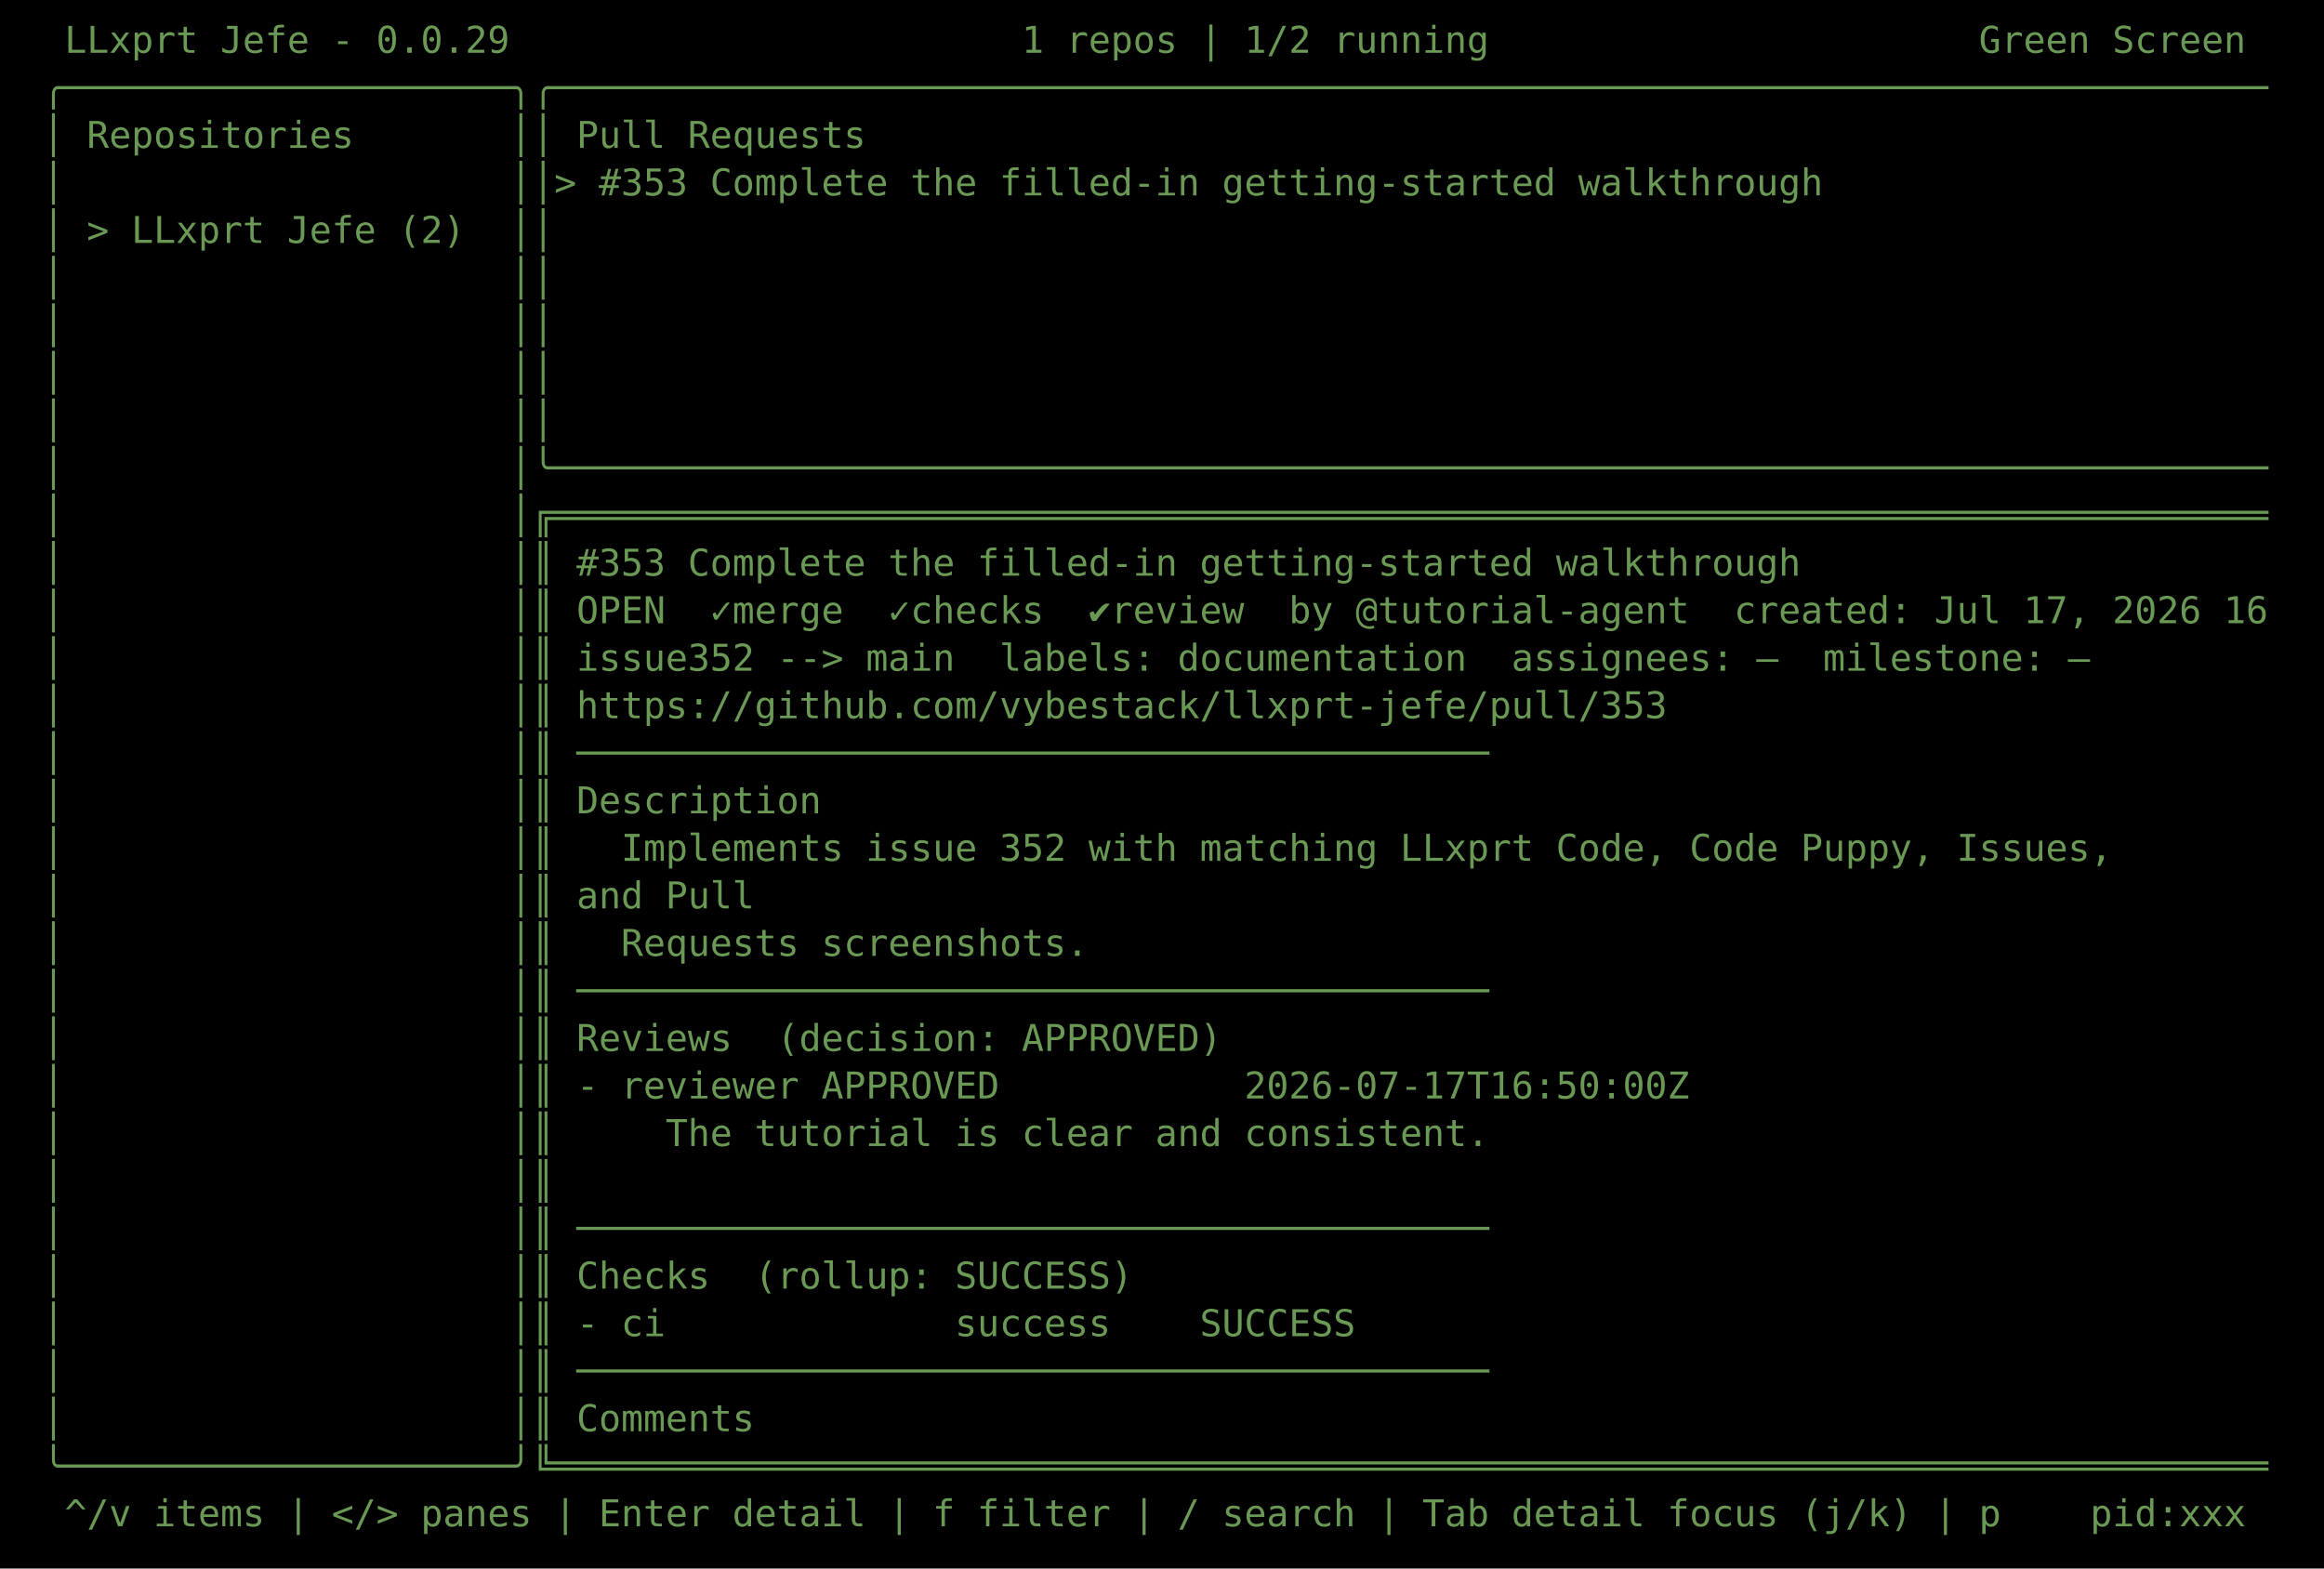
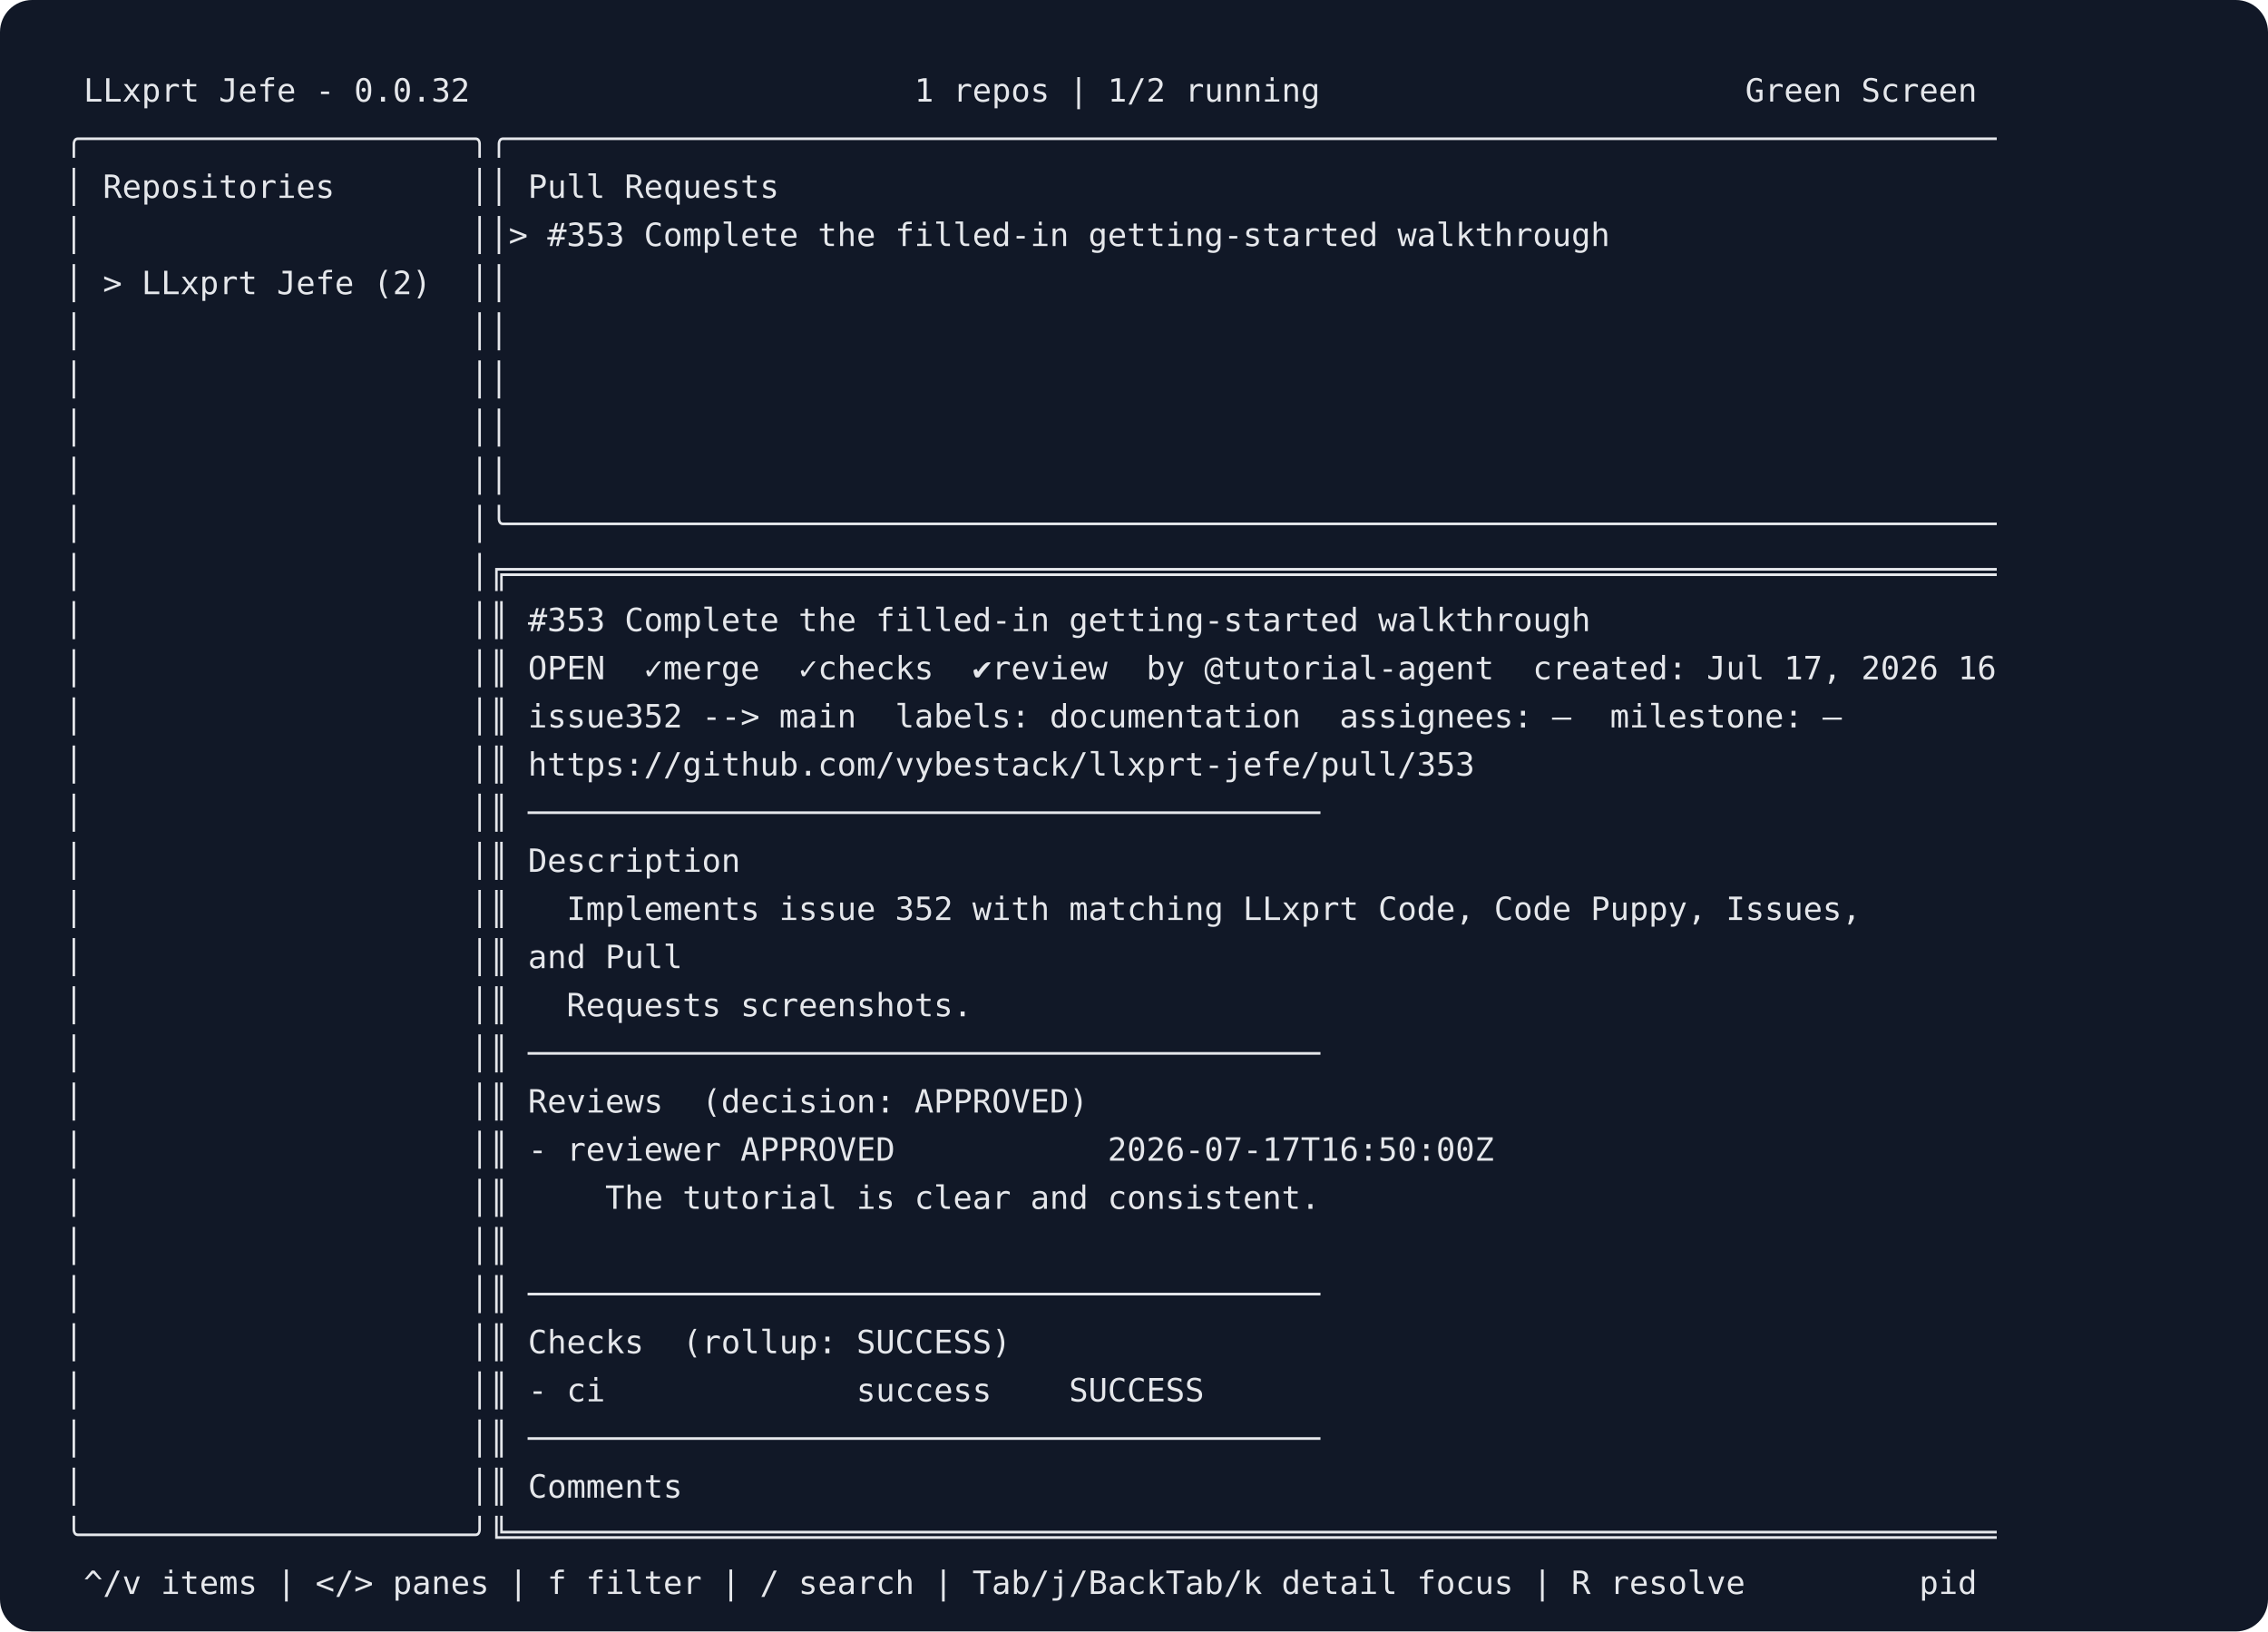
- <svg xmlns="http://www.w3.org/2000/svg" width="880" height="594" viewBox="0 0 880 594" role="img">
-   <rect width="880" height="594" fill="#000000" />
-   <text x="16" y="20" fill="#6a9955" font-family="monospace" font-size="14" xml:space="preserve">
-     <tspan x="16" y="20" textLength="848" lengthAdjust="spacingAndGlyphs"> LLxprt Jefe - 0.0.29                       1 repos | 1/2 running                      Green Screen </tspan>
-     <tspan x="16" y="38" textLength="848" lengthAdjust="spacingAndGlyphs">╭────────────────────╮╭─────────────────────────────────────────────────────────────────────────────</tspan>
-     <tspan x="16" y="56" textLength="848" lengthAdjust="spacingAndGlyphs">│ Repositories       ││ Pull Requests                                                               </tspan>
-     <tspan x="16" y="74" textLength="848" lengthAdjust="spacingAndGlyphs">│                    ││&gt; #353 Complete the filled-in getting-started walkthrough                    </tspan>
-     <tspan x="16" y="92" textLength="848" lengthAdjust="spacingAndGlyphs">│ &gt; LLxprt Jefe (2)  ││                                                                             </tspan>
-     <tspan x="16" y="110" textLength="848" lengthAdjust="spacingAndGlyphs">│                    ││                                                                             </tspan>
-     <tspan x="16" y="128" textLength="848" lengthAdjust="spacingAndGlyphs">│                    ││                                                                             </tspan>
-     <tspan x="16" y="146" textLength="848" lengthAdjust="spacingAndGlyphs">│                    ││                                                                             </tspan>
-     <tspan x="16" y="164" textLength="848" lengthAdjust="spacingAndGlyphs">│                    ││                                                                             </tspan>
-     <tspan x="16" y="182" textLength="848" lengthAdjust="spacingAndGlyphs">│                    │╰─────────────────────────────────────────────────────────────────────────────</tspan>
-     <tspan x="16" y="200" textLength="848" lengthAdjust="spacingAndGlyphs">│                    │╔═════════════════════════════════════════════════════════════════════════════</tspan>
-     <tspan x="16" y="218" textLength="848" lengthAdjust="spacingAndGlyphs">│                    │║ #353 Complete the filled-in getting-started walkthrough                     </tspan>
-     <tspan x="16" y="236" textLength="848" lengthAdjust="spacingAndGlyphs">│                    │║ OPEN  ✓merge  ✓checks  ✔review  by @tutorial-agent  created: Jul 17, 2026 16</tspan>
-     <tspan x="16" y="254" textLength="848" lengthAdjust="spacingAndGlyphs">│                    │║ issue352 --&gt; main  labels: documentation  assignees: —  milestone: —        </tspan>
-     <tspan x="16" y="272" textLength="848" lengthAdjust="spacingAndGlyphs">│                    │║ https://github.com/vybestack/llxprt-jefe/pull/353                           </tspan>
-     <tspan x="16" y="290" textLength="848" lengthAdjust="spacingAndGlyphs">│                    │║ ─────────────────────────────────────────                                   </tspan>
-     <tspan x="16" y="308" textLength="848" lengthAdjust="spacingAndGlyphs">│                    │║ Description                                                                 </tspan>
-     <tspan x="16" y="326" textLength="848" lengthAdjust="spacingAndGlyphs">│                    │║   Implements issue 352 with matching LLxprt Code, Code Puppy, Issues,       </tspan>
-     <tspan x="16" y="344" textLength="848" lengthAdjust="spacingAndGlyphs">│                    │║ and Pull                                                                    </tspan>
-     <tspan x="16" y="362" textLength="848" lengthAdjust="spacingAndGlyphs">│                    │║   Requests screenshots.                                                     </tspan>
-     <tspan x="16" y="380" textLength="848" lengthAdjust="spacingAndGlyphs">│                    │║ ─────────────────────────────────────────                                   </tspan>
-     <tspan x="16" y="398" textLength="848" lengthAdjust="spacingAndGlyphs">│                    │║ Reviews  (decision: APPROVED)                                               </tspan>
-     <tspan x="16" y="416" textLength="848" lengthAdjust="spacingAndGlyphs">│                    │║ - reviewer APPROVED           2026-07-17T16:50:00Z                          </tspan>
-     <tspan x="16" y="434" textLength="848" lengthAdjust="spacingAndGlyphs">│                    │║     The tutorial is clear and consistent.                                   </tspan>
-     <tspan x="16" y="452" textLength="848" lengthAdjust="spacingAndGlyphs">│                    │║                                                                             </tspan>
-     <tspan x="16" y="470" textLength="848" lengthAdjust="spacingAndGlyphs">│                    │║ ─────────────────────────────────────────                                   </tspan>
-     <tspan x="16" y="488" textLength="848" lengthAdjust="spacingAndGlyphs">│                    │║ Checks  (rollup: SUCCESS)                                                   </tspan>
-     <tspan x="16" y="506" textLength="848" lengthAdjust="spacingAndGlyphs">│                    │║ - ci             success    SUCCESS                                         </tspan>
-     <tspan x="16" y="524" textLength="848" lengthAdjust="spacingAndGlyphs">│                    │║ ─────────────────────────────────────────                                   </tspan>
-     <tspan x="16" y="542" textLength="848" lengthAdjust="spacingAndGlyphs">│                    │║ Comments                                                                    </tspan>
-     <tspan x="16" y="560" textLength="848" lengthAdjust="spacingAndGlyphs">╰────────────────────╯╚═════════════════════════════════════════════════════════════════════════════</tspan>
-     <tspan x="16" y="578" textLength="848" lengthAdjust="spacingAndGlyphs"> ^/v items | &lt;/&gt; panes | Enter detail | f filter | / search | Tab detail focus (j/k) | p    pid:xxx </tspan>
-   </text>
+ <svg xmlns="http://www.w3.org/2000/svg" width="848" height="610" viewBox="0 0 848 610" role="img" aria-label="Jefe terminal capture">
+   <rect width="848" height="610" rx="12" fill="#111827" />
+   <g fill="#e5e7eb" font-family="Menlo, Monaco, Consolas, monospace" font-size="12">
+     <text x="24" y="38" xml:space="preserve"> LLxprt Jefe - 0.0.32                       1 repos | 1/2 running                      Green Screen</text>
+     <text x="24" y="56" xml:space="preserve">╭────────────────────╮╭─────────────────────────────────────────────────────────────────────────────</text>
+     <text x="24" y="74" xml:space="preserve">│ Repositories       ││ Pull Requests</text>
+     <text x="24" y="92" xml:space="preserve">│                    ││&gt; #353 Complete the filled-in getting-started walkthrough</text>
+     <text x="24" y="110" xml:space="preserve">│ &gt; LLxprt Jefe (2)  ││</text>
+     <text x="24" y="128" xml:space="preserve">│                    ││</text>
+     <text x="24" y="146" xml:space="preserve">│                    ││</text>
+     <text x="24" y="164" xml:space="preserve">│                    ││</text>
+     <text x="24" y="182" xml:space="preserve">│                    ││</text>
+     <text x="24" y="200" xml:space="preserve">│                    │╰─────────────────────────────────────────────────────────────────────────────</text>
+     <text x="24" y="218" xml:space="preserve">│                    │╔═════════════════════════════════════════════════════════════════════════════</text>
+     <text x="24" y="236" xml:space="preserve">│                    │║ #353 Complete the filled-in getting-started walkthrough</text>
+     <text x="24" y="254" xml:space="preserve">│                    │║ OPEN  ✓merge  ✓checks  ✔review  by @tutorial-agent  created: Jul 17, 2026 16</text>
+     <text x="24" y="272" xml:space="preserve">│                    │║ issue352 --&gt; main  labels: documentation  assignees: —  milestone: —</text>
+     <text x="24" y="290" xml:space="preserve">│                    │║ https://github.com/vybestack/llxprt-jefe/pull/353</text>
+     <text x="24" y="308" xml:space="preserve">│                    │║ ─────────────────────────────────────────</text>
+     <text x="24" y="326" xml:space="preserve">│                    │║ Description</text>
+     <text x="24" y="344" xml:space="preserve">│                    │║   Implements issue 352 with matching LLxprt Code, Code Puppy, Issues,</text>
+     <text x="24" y="362" xml:space="preserve">│                    │║ and Pull</text>
+     <text x="24" y="380" xml:space="preserve">│                    │║   Requests screenshots.</text>
+     <text x="24" y="398" xml:space="preserve">│                    │║ ─────────────────────────────────────────</text>
+     <text x="24" y="416" xml:space="preserve">│                    │║ Reviews  (decision: APPROVED)</text>
+     <text x="24" y="434" xml:space="preserve">│                    │║ - reviewer APPROVED           2026-07-17T16:50:00Z</text>
+     <text x="24" y="452" xml:space="preserve">│                    │║     The tutorial is clear and consistent.</text>
+     <text x="24" y="470" xml:space="preserve">│                    │║</text>
+     <text x="24" y="488" xml:space="preserve">│                    │║ ─────────────────────────────────────────</text>
+     <text x="24" y="506" xml:space="preserve">│                    │║ Checks  (rollup: SUCCESS)</text>
+     <text x="24" y="524" xml:space="preserve">│                    │║ - ci             success    SUCCESS</text>
+     <text x="24" y="542" xml:space="preserve">│                    │║ ─────────────────────────────────────────</text>
+     <text x="24" y="560" xml:space="preserve">│                    │║ Comments</text>
+     <text x="24" y="578" xml:space="preserve">╰────────────────────╯╚═════════════════════════════════════════════════════════════════════════════</text>
+     <text x="24" y="596" xml:space="preserve"> ^/v items | &lt;/&gt; panes | f filter | / search | Tab/j/BackTab/k detail focus | R resolve         pid</text>
+   </g>
</svg>
